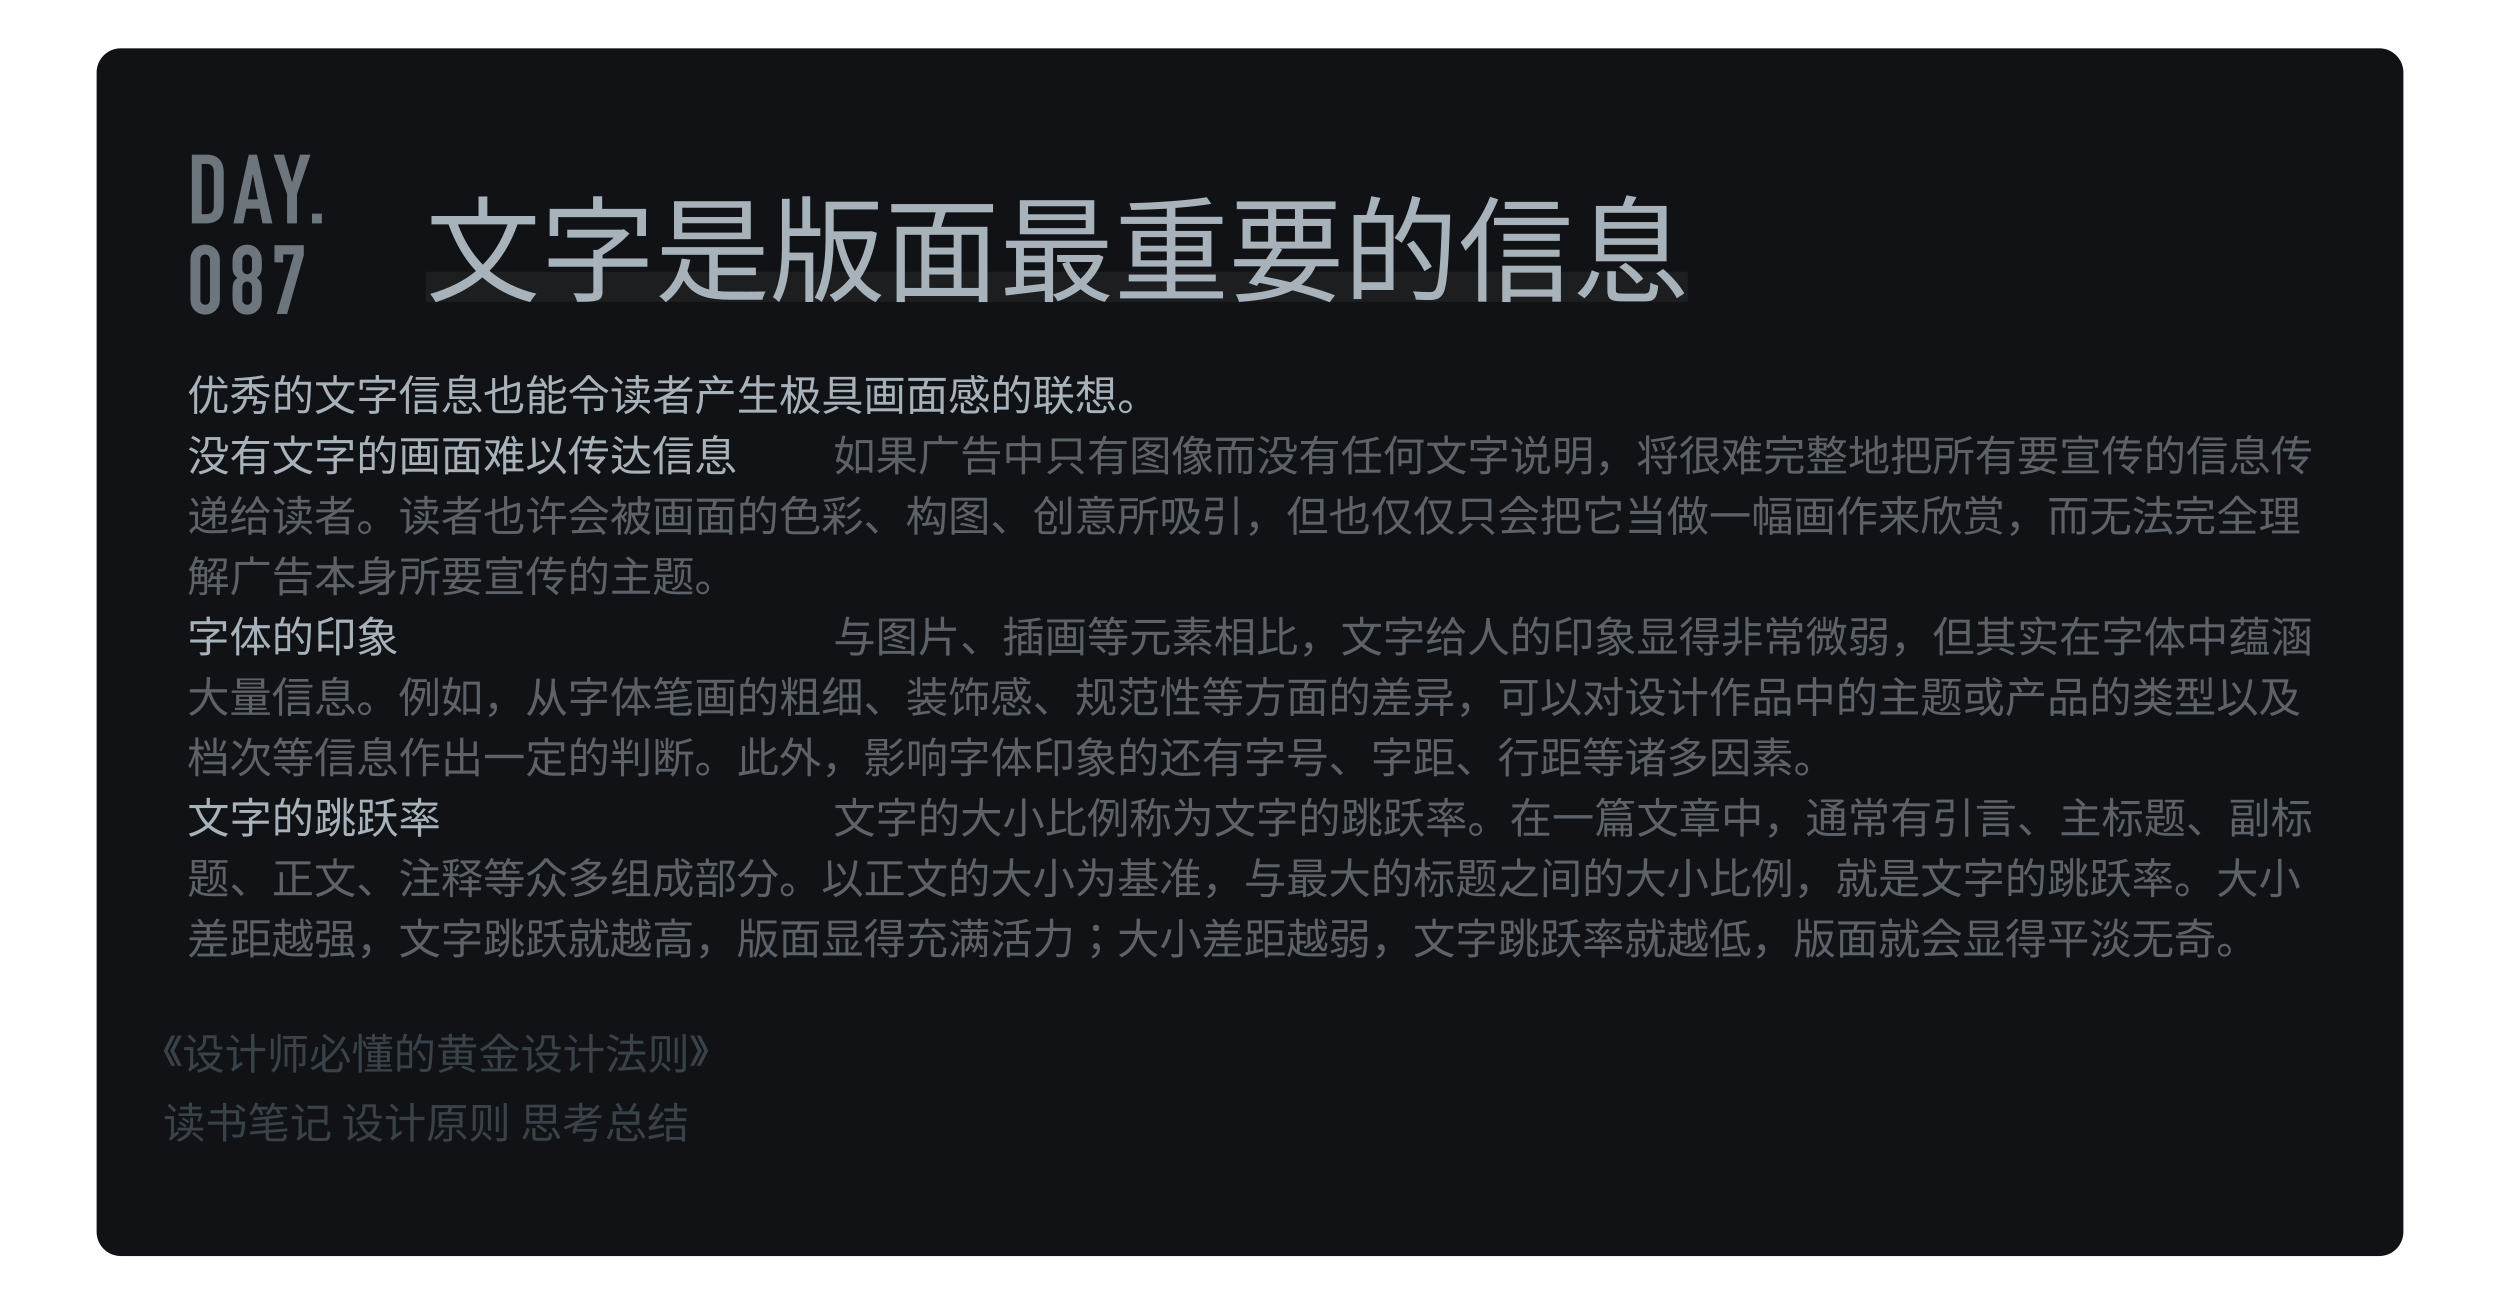
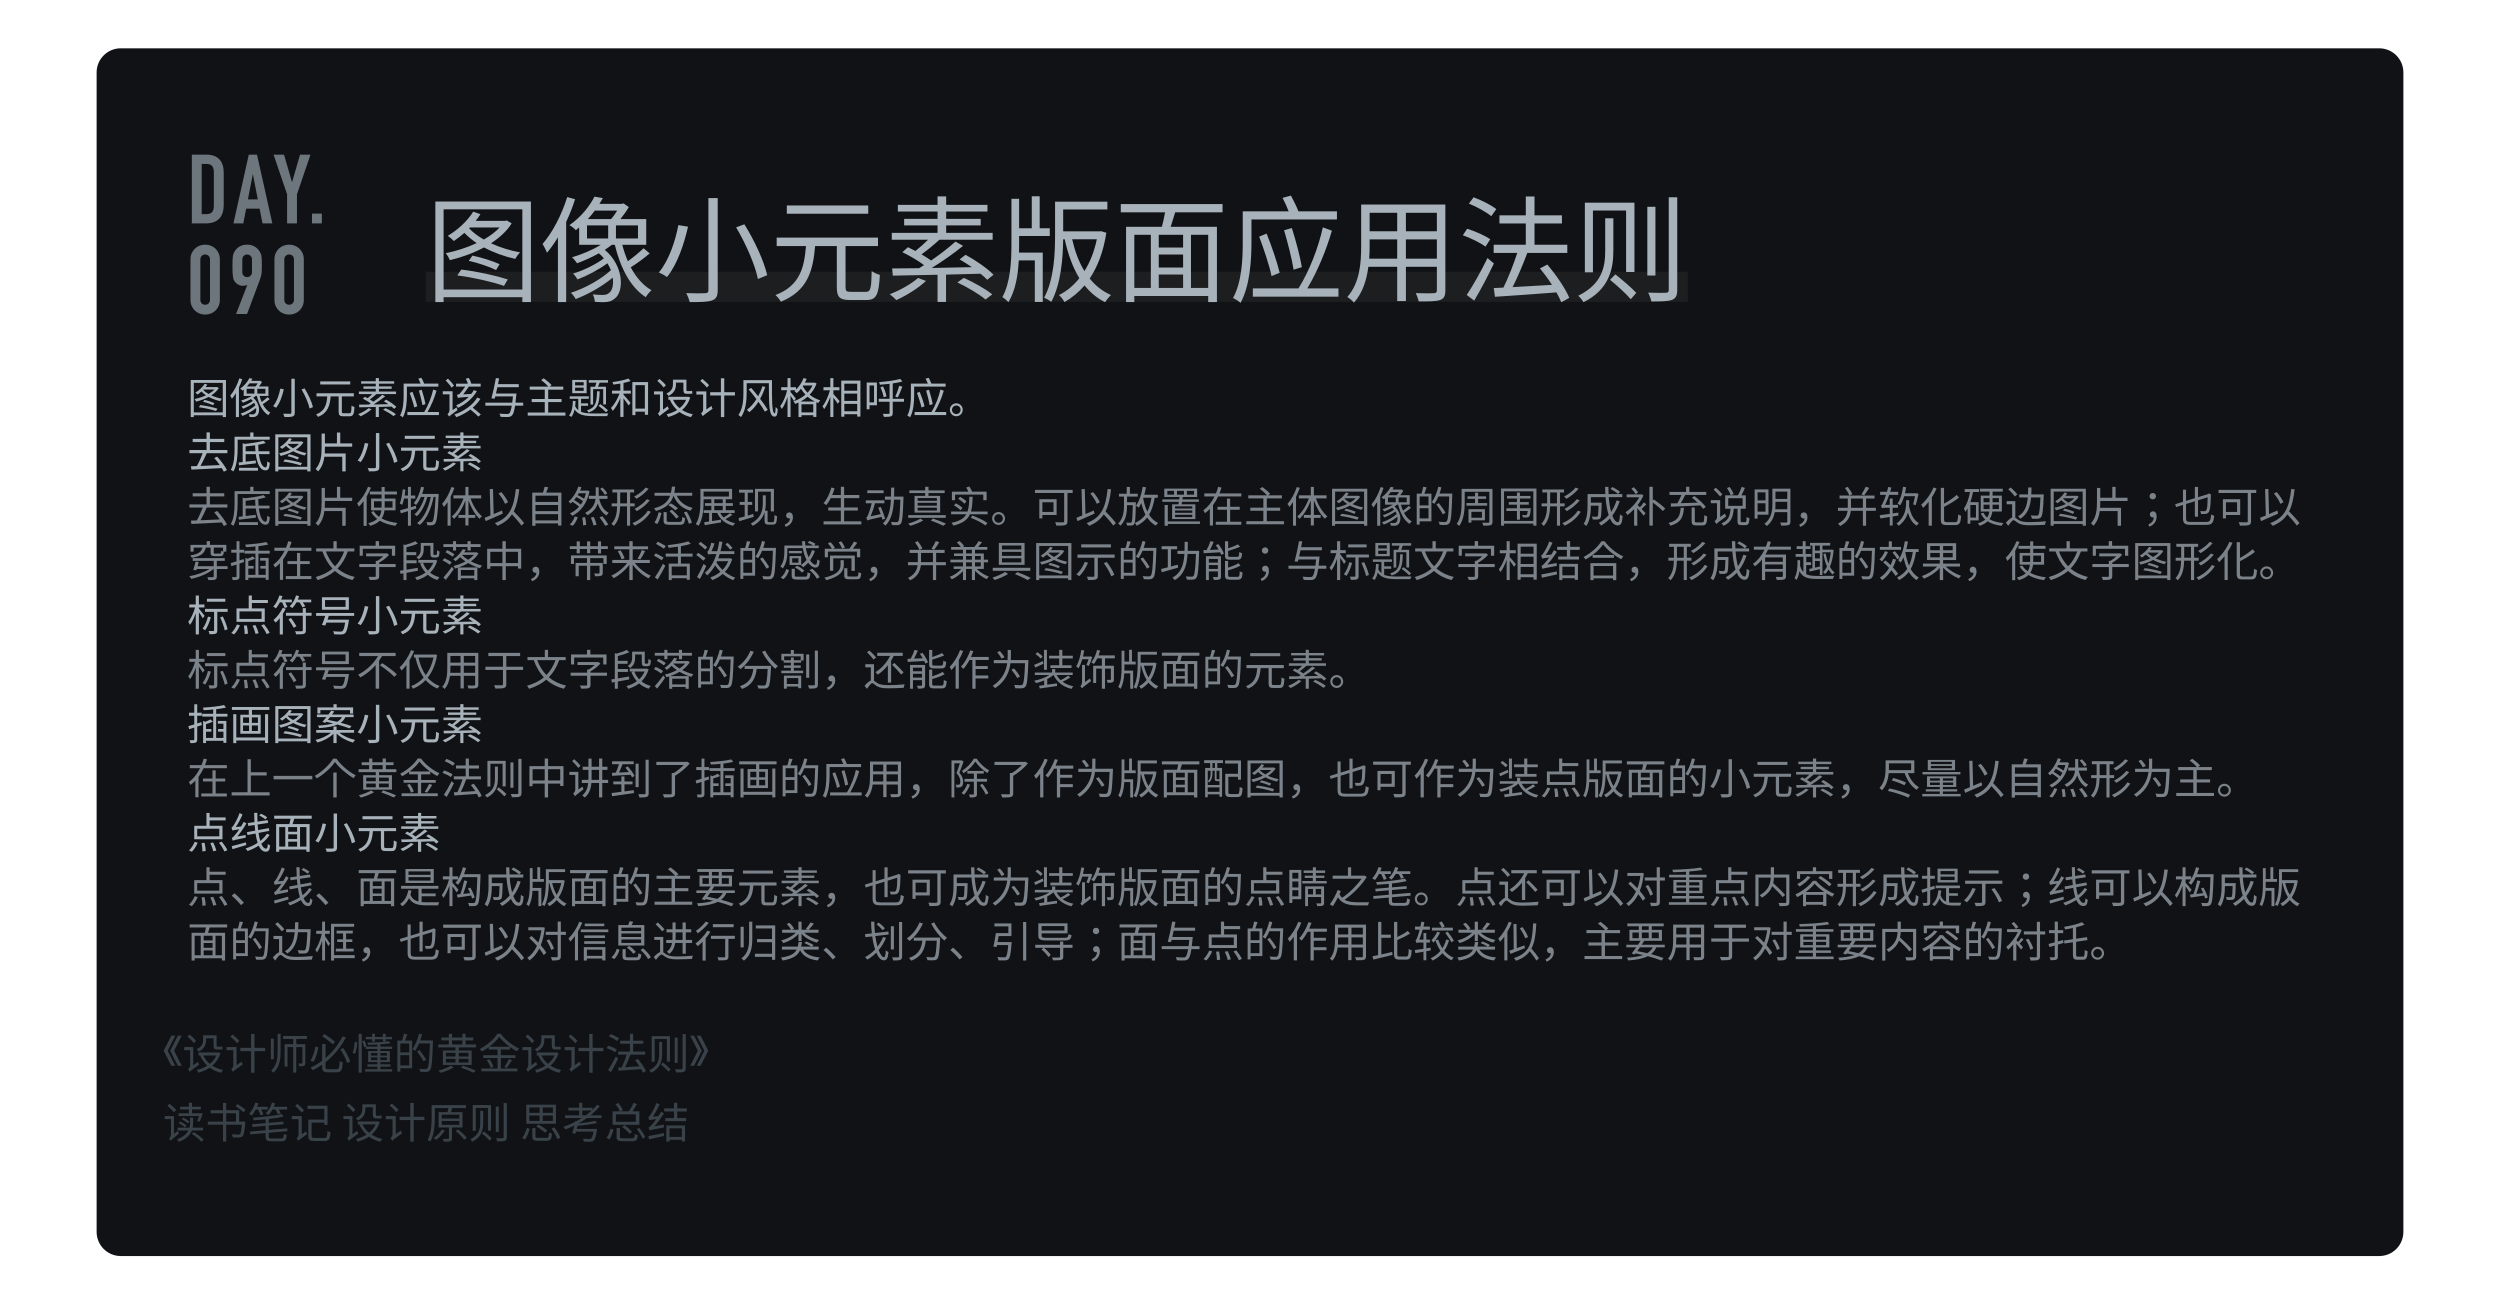
<svg xmlns="http://www.w3.org/2000/svg" width="828px" height="432px" viewBox="0 0 828 432" version="1.1">
-   <g id="87" stroke="none" stroke-width="1" fill="none" fill-rule="evenodd">
+   <g id="90" stroke="none" stroke-width="1" fill="none" fill-rule="evenodd">
    <g id="编组" transform="translate(32, 16)">
      <rect id="矩形" fill="#101216" x="0" y="0" width="764" height="400" rx="8" />
-       <path d="M31.536,58 L31.536,35.216 L36.368,35.216 C38.245,35.216 39.669,35.728 40.64,36.752 C41.611,37.776 42.096,39.227 42.096,41.104 L42.096,51.76 C42.096,53.893 41.579,55.467 40.544,56.48 C39.509,57.493 38.021,58 36.08,58 L31.536,58 Z M34.8,38.288 L34.8,54.928 L36.304,54.928 C37.221,54.928 37.872,54.699 38.256,54.24 C38.64,53.781 38.832,53.061 38.832,52.08 L38.832,41.104 C38.832,40.208 38.651,39.515 38.288,39.024 C37.925,38.533 37.264,38.288 36.304,38.288 L34.8,38.288 Z M53.376,50.032 L51.776,41.776 L51.712,41.776 L50.112,50.032 L53.376,50.032 Z M45.312,58 L50.4,35.216 L53.12,35.216 L58.208,58 L54.944,58 L53.984,53.104 L49.536,53.104 L48.576,58 L45.312,58 Z M63.088,58 L63.088,48.368 L58.608,35.216 L62.064,35.216 L64.688,44.272 L64.752,44.272 L67.376,35.216 L70.832,35.216 L66.352,48.368 L66.352,58 L63.088,58 Z M71.328,58 L71.328,54.736 L74.592,54.736 L74.592,58 L71.328,58 Z M31.088,69.92 C31.088,69.152 31.221,68.469 31.488,67.872 C31.755,67.275 32.112,66.763 32.56,66.336 C33.008,65.909 33.525,65.584 34.112,65.36 C34.699,65.136 35.312,65.024 35.952,65.024 C36.592,65.024 37.205,65.136 37.792,65.36 C38.379,65.584 38.896,65.909 39.344,66.336 C39.792,66.763 40.149,67.275 40.416,67.872 C40.683,68.469 40.816,69.152 40.816,69.92 L40.816,83.296 C40.816,84.064 40.683,84.747 40.416,85.344 C40.149,85.941 39.792,86.453 39.344,86.88 C38.896,87.307 38.379,87.632 37.792,87.856 C37.205,88.08 36.592,88.192 35.952,88.192 C35.312,88.192 34.699,88.08 34.112,87.856 C33.525,87.632 33.008,87.307 32.56,86.88 C32.112,86.453 31.755,85.941 31.488,85.344 C31.221,84.747 31.088,84.064 31.088,83.296 L31.088,69.92 Z M34.352,83.296 C34.352,83.765 34.501,84.155 34.8,84.464 C35.099,84.773 35.483,84.928 35.952,84.928 C36.421,84.928 36.805,84.773 37.104,84.464 C37.403,84.155 37.552,83.765 37.552,83.296 L37.552,69.92 C37.552,69.451 37.403,69.061 37.104,68.752 C36.805,68.443 36.421,68.288 35.952,68.288 C35.483,68.288 35.099,68.443 34.8,68.752 C34.501,69.061 34.352,69.451 34.352,69.92 L34.352,83.296 Z M51.456,69.888 C51.456,69.44 51.296,69.061 50.976,68.752 C50.656,68.443 50.283,68.288 49.856,68.288 C49.429,68.288 49.056,68.443 48.736,68.752 C48.416,69.061 48.256,69.44 48.256,69.888 L48.256,73.216 C48.256,73.664 48.416,74.043 48.736,74.352 C49.056,74.661 49.429,74.816 49.856,74.816 C50.283,74.816 50.656,74.661 50.976,74.352 C51.296,74.043 51.456,73.664 51.456,73.216 L51.456,69.888 Z M44.993,71.5 L44.992,71.168 C44.992,70.549 45.013,70.021 45.056,69.584 C45.099,69.147 45.173,68.768 45.28,68.448 C45.387,68.128 45.509,67.84 45.648,67.584 C45.787,67.328 45.963,67.061 46.176,66.784 C46.603,66.229 47.136,65.797 47.776,65.488 C48.416,65.179 49.109,65.024 49.856,65.024 C50.603,65.024 51.296,65.179 51.936,65.488 C52.576,65.797 53.109,66.229 53.536,66.784 C53.749,67.061 53.931,67.328 54.08,67.584 C54.229,67.84 54.357,68.128 54.464,68.448 C54.571,68.768 54.64,69.147 54.672,69.584 C54.704,70.021 54.72,70.549 54.72,71.168 L54.716,71.815 C54.712,72.223 54.702,72.583 54.688,72.896 C54.667,73.365 54.603,73.781 54.496,74.144 C54.389,74.507 54.224,74.832 54,75.12 C53.776,75.408 53.472,75.712 53.088,76.032 C53.472,76.331 53.776,76.629 54,76.928 C54.224,77.227 54.389,77.579 54.496,77.984 C54.603,78.389 54.667,78.885 54.688,79.472 L54.71,80.3 C54.717,80.7 54.72,81.144 54.72,81.632 L54.716,82.205 C54.71,82.658 54.695,83.048 54.672,83.376 C54.64,83.835 54.592,84.235 54.528,84.576 C54.464,84.917 54.373,85.205 54.256,85.44 C54.139,85.675 53.995,85.92 53.824,86.176 C53.461,86.731 52.949,87.205 52.288,87.6 C51.627,87.995 50.816,88.192 49.856,88.192 C48.896,88.192 48.085,87.995 47.424,87.6 C46.763,87.205 46.251,86.731 45.888,86.176 C45.717,85.92 45.573,85.675 45.456,85.44 C45.339,85.205 45.248,84.917 45.184,84.576 C45.12,84.235 45.072,83.835 45.04,83.376 L45.016,82.953 C45.003,82.651 44.996,82.308 44.993,81.926 L44.995,80.933 C44.999,80.378 45.009,79.891 45.024,79.472 C45.045,78.885 45.109,78.389 45.216,77.984 C45.323,77.579 45.488,77.227 45.712,76.928 C45.936,76.629 46.24,76.331 46.624,76.032 C46.24,75.712 45.936,75.408 45.712,75.12 C45.488,74.832 45.323,74.507 45.216,74.144 C45.109,73.781 45.045,73.365 45.024,72.896 L45.006,72.391 C44.999,72.121 44.995,71.824 44.993,71.5 L44.993,71.5 Z M51.456,78.848 C51.456,78.4 51.296,78.021 50.976,77.712 C50.656,77.403 50.283,77.248 49.856,77.248 C49.429,77.248 49.056,77.403 48.736,77.712 C48.416,78.021 48.256,78.4 48.256,78.848 L48.256,83.328 C48.256,83.776 48.416,84.155 48.736,84.464 C49.056,84.773 49.429,84.928 49.856,84.928 C50.283,84.928 50.656,84.773 50.976,84.464 C51.296,84.155 51.456,83.776 51.456,83.328 L51.456,78.848 Z M59.632,88 L65.36,68.288 L61.776,68.288 L61.776,70.912 L58.896,70.912 L58.896,65.216 L68.624,65.216 L68.624,68.48 L63.088,88 L59.632,88 Z" id="DAY.087" fill="#6E767D" fill-rule="nonzero" />
+       <path d="M31.536,58 L31.536,35.216 L36.368,35.216 C38.245,35.216 39.669,35.728 40.64,36.752 C41.611,37.776 42.096,39.227 42.096,41.104 L42.096,51.76 C42.096,53.893 41.579,55.467 40.544,56.48 C39.509,57.493 38.021,58 36.08,58 L31.536,58 Z M34.8,38.288 L34.8,54.928 L36.304,54.928 C37.221,54.928 37.872,54.699 38.256,54.24 C38.64,53.781 38.832,53.061 38.832,52.08 L38.832,41.104 C38.832,40.208 38.651,39.515 38.288,39.024 C37.925,38.533 37.264,38.288 36.304,38.288 L34.8,38.288 Z M53.376,50.032 L51.776,41.776 L51.712,41.776 L50.112,50.032 L53.376,50.032 Z M45.312,58 L50.4,35.216 L53.12,35.216 L58.208,58 L54.944,58 L53.984,53.104 L49.536,53.104 L48.576,58 L45.312,58 Z M63.088,58 L63.088,48.368 L58.608,35.216 L62.064,35.216 L64.688,44.272 L64.752,44.272 L67.376,35.216 L70.832,35.216 L66.352,48.368 L66.352,58 L63.088,58 Z M35.952,65.024 C36.592,65.024 37.205,65.136 37.792,65.36 C38.379,65.584 38.896,65.909 39.344,66.336 C39.792,66.763 40.149,67.275 40.416,67.872 C40.683,68.469 40.816,69.152 40.816,69.92 L40.816,83.296 C40.816,84.064 40.683,84.747 40.416,85.344 C40.149,85.941 39.792,86.453 39.344,86.88 C38.896,87.307 38.379,87.632 37.792,87.856 C37.205,88.08 36.592,88.192 35.952,88.192 C35.312,88.192 34.699,88.08 34.112,87.856 C33.525,87.632 33.008,87.307 32.56,86.88 C32.112,86.453 31.755,85.941 31.488,85.344 C31.221,84.747 31.088,84.064 31.088,83.296 L31.088,69.92 C31.088,69.152 31.221,68.469 31.488,67.872 C31.755,67.275 32.112,66.763 32.56,66.336 C33.008,65.909 33.525,65.584 34.112,65.36 C34.699,65.136 35.312,65.024 35.952,65.024 Z M63.76,65.024 C64.4,65.024 65.013,65.136 65.6,65.36 C66.187,65.584 66.704,65.909 67.152,66.336 C67.6,66.763 67.957,67.275 68.224,67.872 C68.491,68.469 68.624,69.152 68.624,69.92 L68.624,83.296 C68.624,84.064 68.491,84.747 68.224,85.344 C67.957,85.941 67.6,86.453 67.152,86.88 C66.704,87.307 66.187,87.632 65.6,87.856 C65.013,88.08 64.4,88.192 63.76,88.192 C63.12,88.192 62.507,88.08 61.92,87.856 C61.333,87.632 60.816,87.307 60.368,86.88 C59.92,86.453 59.563,85.941 59.296,85.344 C59.029,84.747 58.896,84.064 58.896,83.296 L58.896,69.92 C58.896,69.152 59.029,68.469 59.296,67.872 C59.563,67.275 59.92,66.763 60.368,66.336 C60.816,65.909 61.333,65.584 61.92,65.36 C62.507,65.136 63.12,65.024 63.76,65.024 Z M49.856,65.024 C50.752,65.024 51.552,65.221 52.256,65.616 C52.96,66.011 53.525,66.549 53.952,67.232 C54.101,67.488 54.229,67.733 54.336,67.968 C54.443,68.203 54.528,68.48 54.592,68.8 C54.635,69.141 54.667,69.552 54.688,70.032 L54.704,70.476 C54.715,70.873 54.72,71.339 54.72,71.872 L54.714,72.71 C54.709,73.052 54.7,73.354 54.688,73.616 L54.657,74.133 C54.639,74.375 54.618,74.592 54.592,74.784 C54.528,75.125 54.459,75.429 54.384,75.696 C54.309,75.963 54.219,76.245 54.112,76.544 L49.824,88 L46.176,88 L49.888,78.432 L49.824,78.368 C49.717,78.453 49.552,78.523 49.328,78.576 C49.104,78.629 48.811,78.656 48.448,78.656 C47.872,78.656 47.339,78.517 46.848,78.24 C46.357,77.963 45.973,77.611 45.696,77.184 C45.547,76.971 45.429,76.741 45.344,76.496 C45.259,76.251 45.195,75.936 45.152,75.552 C45.099,75.232 45.06,74.842 45.036,74.381 L45.024,74.096 C45.008,73.656 44.998,73.129 44.994,72.515 L44.992,71.872 C44.992,71.232 45,70.69 45.016,70.246 L45.024,70.032 C45.041,69.648 45.072,69.308 45.116,69.013 L45.152,68.8 C45.195,68.48 45.264,68.203 45.36,67.968 C45.456,67.733 45.579,67.488 45.728,67.232 C46.155,66.528 46.725,65.984 47.44,65.6 C48.155,65.216 48.96,65.024 49.856,65.024 Z M35.952,68.288 C35.483,68.288 35.099,68.443 34.8,68.752 C34.501,69.061 34.352,69.451 34.352,69.92 L34.352,83.296 C34.352,83.765 34.501,84.155 34.8,84.464 C35.099,84.773 35.483,84.928 35.952,84.928 C36.421,84.928 36.805,84.773 37.104,84.464 C37.403,84.155 37.552,83.765 37.552,83.296 L37.552,69.92 C37.552,69.451 37.403,69.061 37.104,68.752 C36.805,68.443 36.421,68.288 35.952,68.288 Z M63.76,68.288 C63.291,68.288 62.907,68.443 62.608,68.752 C62.309,69.061 62.16,69.451 62.16,69.92 L62.16,69.92 L62.16,83.296 C62.16,83.765 62.309,84.155 62.608,84.464 C62.907,84.773 63.291,84.928 63.76,84.928 C64.229,84.928 64.613,84.773 64.912,84.464 C65.211,84.155 65.36,83.765 65.36,83.296 L65.36,83.296 L65.36,69.92 C65.36,69.451 65.211,69.061 64.912,68.752 C64.613,68.443 64.229,68.288 63.76,68.288 Z M49.856,68.288 C49.429,68.288 49.056,68.437 48.736,68.736 C48.416,69.035 48.256,69.429 48.256,69.92 L48.256,74.144 C48.256,74.635 48.416,75.029 48.736,75.328 C49.056,75.627 49.429,75.776 49.856,75.776 C50.283,75.776 50.656,75.627 50.976,75.328 C51.296,75.029 51.456,74.635 51.456,74.144 L51.456,69.92 C51.456,69.429 51.296,69.035 50.976,68.736 C50.656,68.437 50.283,68.288 49.856,68.288 Z M74.592,54.736 L74.592,58 L71.328,58 L71.328,54.736 L74.592,54.736 Z" id="DAY.090" fill="#6E767D" fill-rule="nonzero" />
    </g>
    <rect id="矩形" fill="#1D1E1F" x="141" y="90" width="418" height="10" />
-     <text id="文字是版面最重要的信息" font-family="PingFangSC-Semibold, PingFang SC" font-size="38" font-weight="500" line-spacing="38" fill="#A8B2BA">
-       <tspan x="141" y="97">文字是版面最重要的信息</tspan>
+     <text id="图像小元素版面应用法则" font-family="PingFangSC-Semibold, PingFang SC" font-size="38" font-weight="500" line-spacing="38" fill="#A8B2BA">
+       <tspan x="141" y="97">图像小元素版面应用法则</tspan>
    </text>
-     <text id="优秀的文字信息也能令读者产生极具画面感的" font-family="PingFangSC-Regular, PingFang SC" font-size="14" font-weight="normal" line-spacing="20" fill="#A8B2BA">
-       <tspan x="62" y="136">优秀的文字信息也能令读者产生极具画面感的联想。</tspan>
-       <tspan x="62" y="156" font-family="PingFangSC-Semibold, PingFang SC" font-weight="500">没有文字的画面难以传达信息</tspan>
-       <tspan x="244" y="156">    </tspan>
-       <tspan x="276" y="156" fill-opacity="0.5">如果广告中只有图像而没有任何文字说明，将很难完整地把所有要宣传的信息传</tspan>
-       <tspan x="62" y="176" fill-opacity="0.5">递给读者。读者也许会被画面的色彩、构图、创意所吸引，但也仅仅只会把它当做一幅画作来欣赏，而无法完全理</tspan>
-       <tspan x="62" y="196" fill-opacity="0.5">解广告本身所要宣传的主题。</tspan>
-       <tspan x="244" y="196" />
-       <tspan x="62" y="216" font-family="PingFangSC-Semibold, PingFang SC" font-weight="500">字体的印象</tspan>
-       <tspan x="132" y="216">                            </tspan>
-       <tspan x="276" y="216" fill-opacity="0.5">与图片、插画等元素相比，文字给人的印象显得非常微弱，但其实在字体中蕴涵</tspan>
-       <tspan x="62" y="236" fill-opacity="0.5">大量信息。例如，从字体笔画的粗细、装饰感、规范性等方面的差异，可以对设计作品中的主题或产品的类型以及</tspan>
-       <tspan x="62" y="256" fill-opacity="0.5">档次等信息作出一定的判断。此外，影响字体印象的还有字号、字距、行距等诸多因素。</tspan>
-       <tspan x="62" y="276" font-family="PingFangSC-Semibold, PingFang SC" font-weight="500">文字的跳跃率</tspan>
-       <tspan x="146" y="276">                      </tspan>
-       <tspan x="276" y="276" fill-opacity="0.5">文字的大小比例称为文字的跳跃率。在一篇文章中，通常有引言、主标题、副标</tspan>
-       <tspan x="62" y="296" fill-opacity="0.5">题、正文、注释等众多组成部分。以正文的大小为基准，与最大的标题之间的大小比例，就是文字的跳跃率。大小</tspan>
-       <tspan x="62" y="316" fill-opacity="0.5">差距越强，文字跳跃就越高，版面显得充满活力；大小差距越弱，文字跳跃率就越低，版面就会显得平淡无奇。</tspan>
+     <text id="图像小元素应该与主题和设计风格相呼应。" font-family="PingFangSC-Regular, PingFang SC" font-size="14" font-weight="normal" line-spacing="18" fill="#A8B2BA">
+       <tspan x="62" y="137">图像小元素应该与主题和设计风格相呼应。</tspan>
+       <tspan x="62" y="155">去底图片小元素</tspan>
+       <tspan x="62" y="173" fill-opacity="0.7">去底图片使物体以自然形态展现，生动真实。可以放置在主体图像的周围形成补充说明，并软化硬边图片；也可以</tspan>
+       <tspan x="62" y="191" fill-opacity="0.7">穿插在文字段落中，带来活泼的感觉，并兼具图示的功能；与标题文字相结合，形成有趣的效果，使文字图形化。</tspan>
+       <tspan x="62" y="209">标点符号小元素</tspan>
+       <tspan x="62" y="227" fill-opacity="0.7">标点符号不仅用于文字段落的分割，还能作为装饰版面的元素。</tspan>
+       <tspan x="455.008" y="227" />
+       <tspan x="62" y="245">插画图案小元素</tspan>
+       <tspan x="62" y="263" fill-opacity="0.7">在上一个黄金法则中讲到了插画的应用，除了作为版面配图，也可作为装点版面的小元素，尽量以自然形为主。</tspan>
+       <tspan x="749.008" y="263" />
+       <tspan x="62" y="281">点线面小元素</tspan>
+       <tspan x="62" y="299" fill-opacity="0.7">点、线、面是构成版面的主要元素，也可成为装饰版面的点睛之笔。点还可以对重点内容形成提示；线可以构成版</tspan>
+       <tspan x="62" y="317" fill-opacity="0.7">面的边框，也可以对信息进行归类、划分、引导；面与点的作用比较类似，主要用于对重要内容的衬托。</tspan>
    </text>
    <text id="《设计师必懂的黄金设计法则》-读书笔记" font-family="PingFangSC-Regular, PingFang SC" font-size="14" font-weight="normal" line-spacing="24" fill="#3A4249">
      <tspan x="54" y="353">《设计师必懂的黄金设计法则》     </tspan>
      <tspan x="54" y="377">  读书笔记 设计原则 思考总结</tspan>
    </text>
  </g>
</svg>
